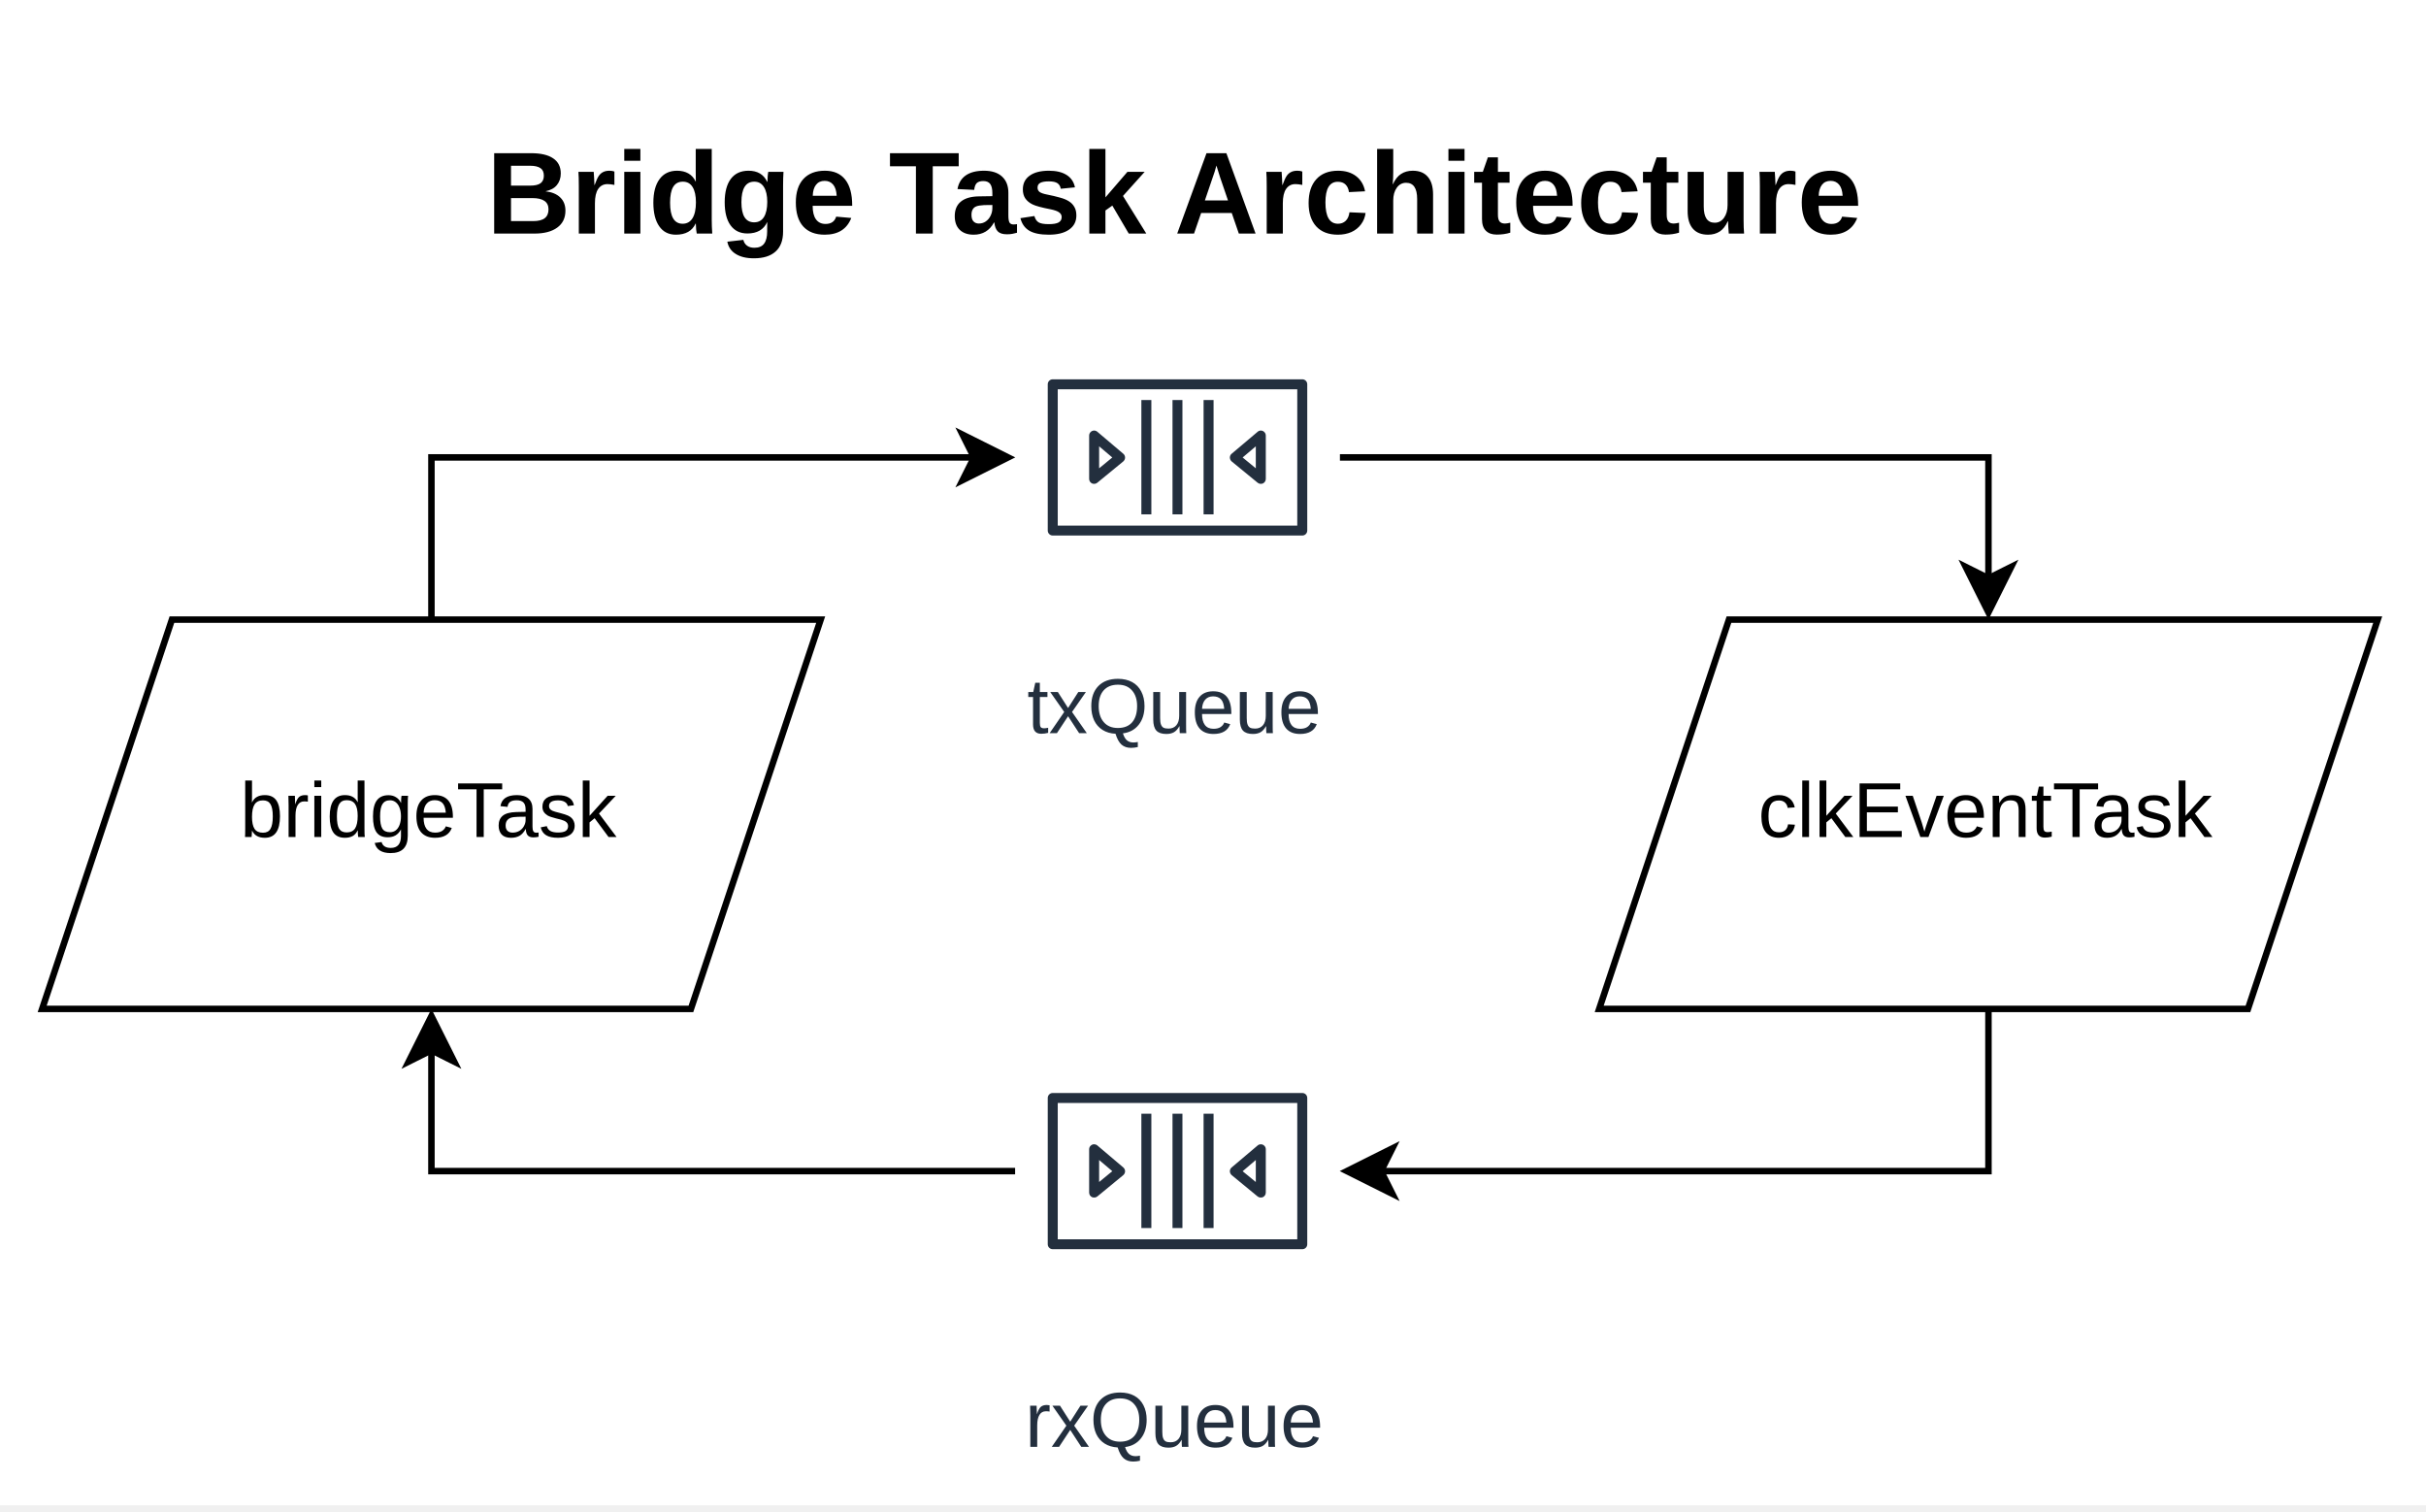
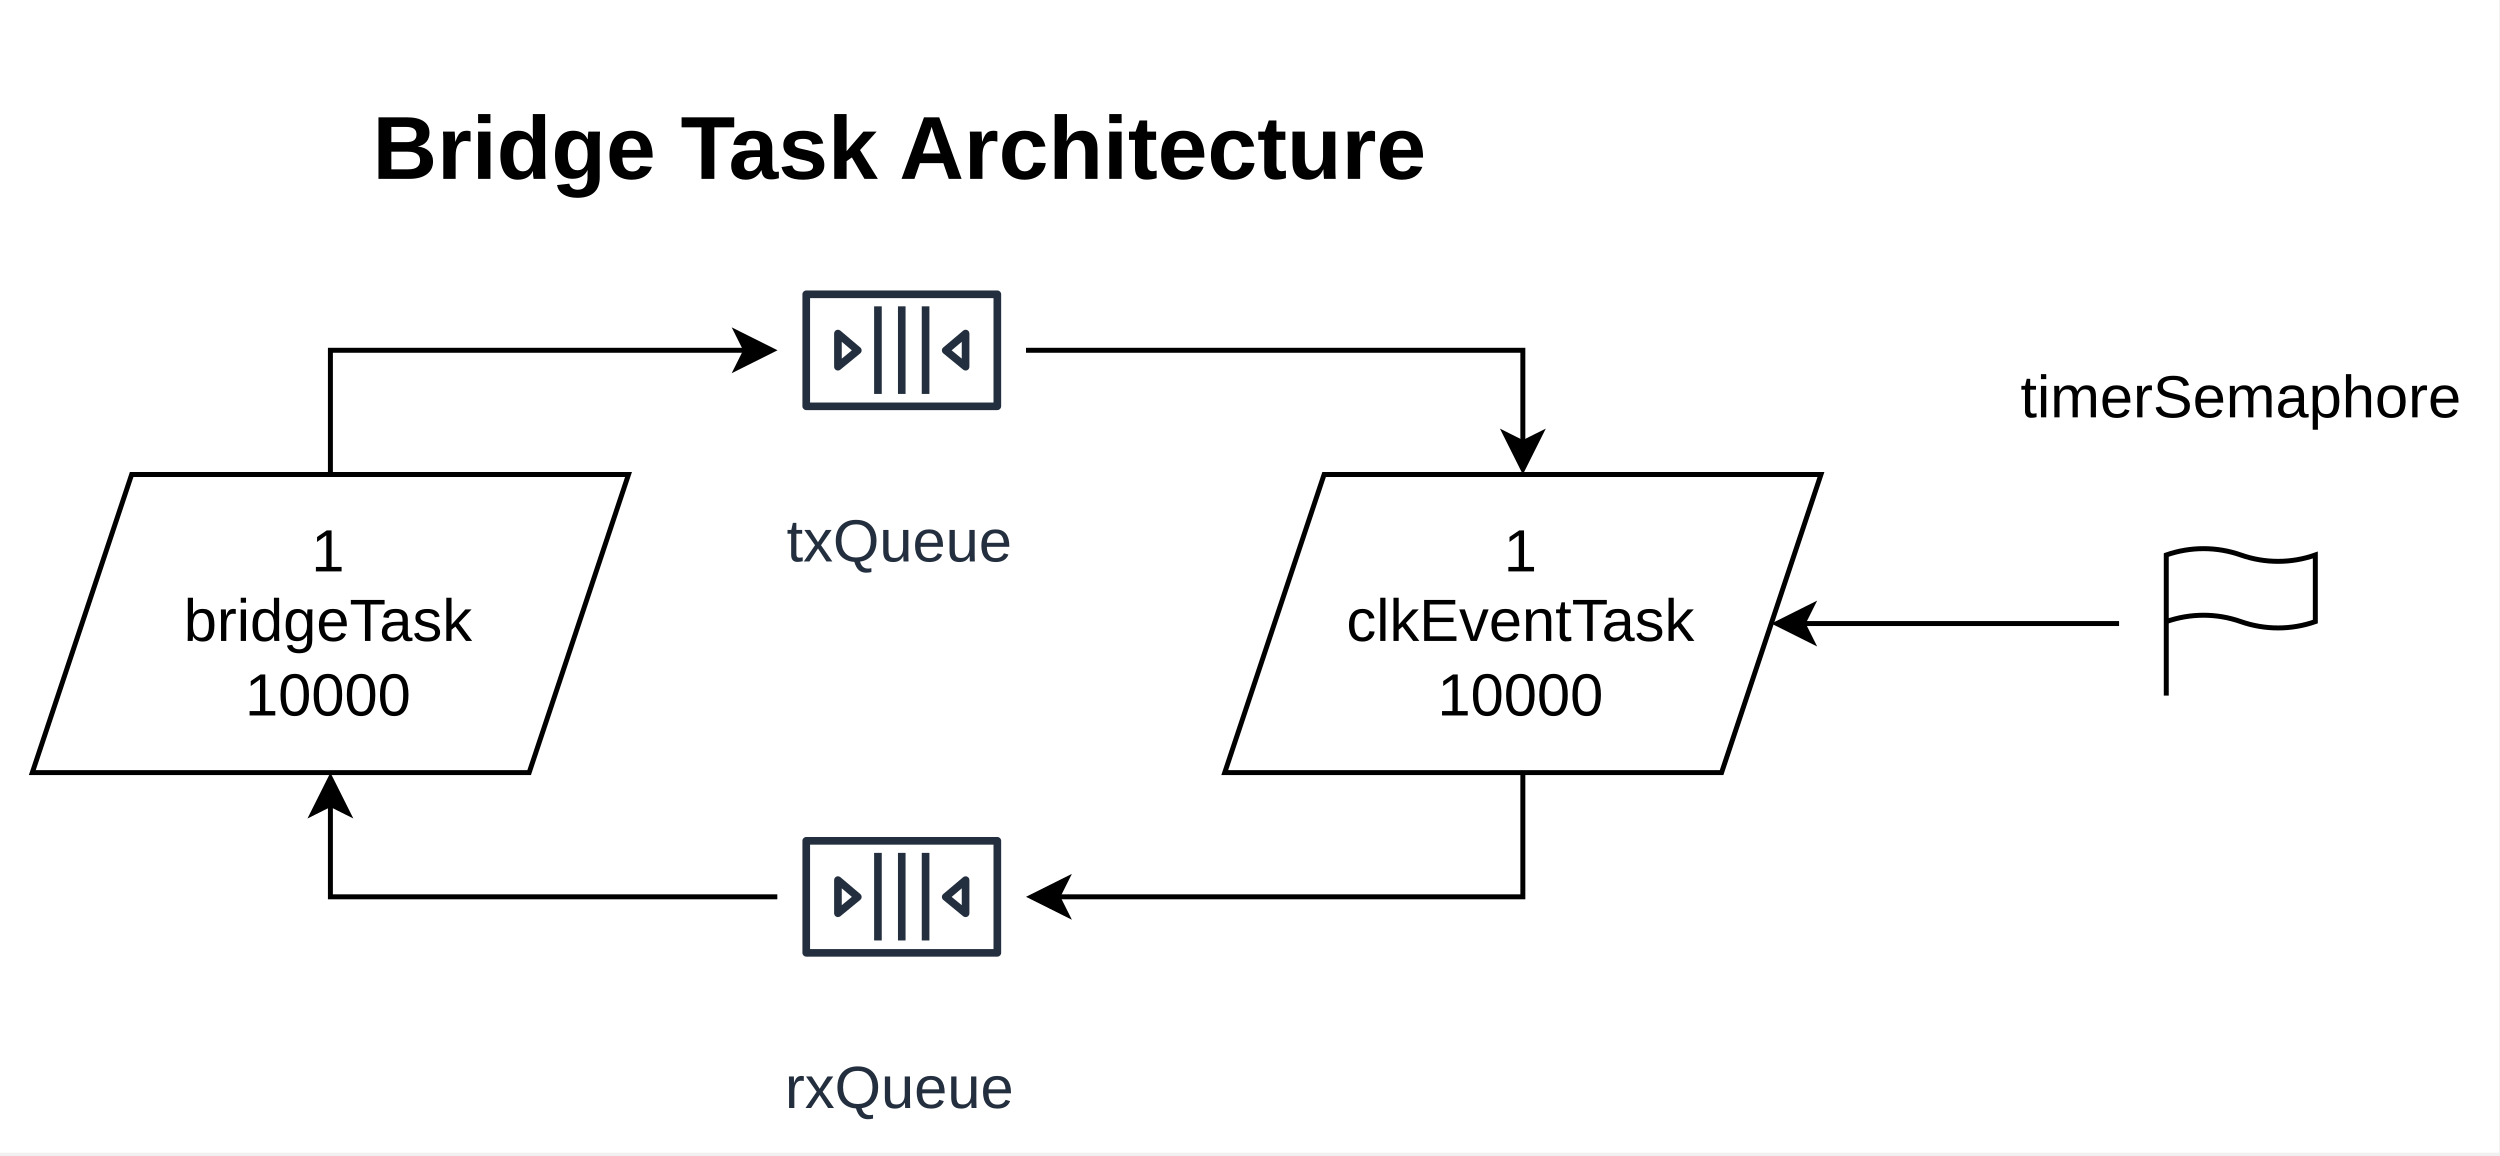
- <svg xmlns="http://www.w3.org/2000/svg" version="1.1" id="svg2" width="353.28" height="220.16" viewBox="0 0 353.28 220.16">
+ <svg xmlns="http://www.w3.org/2000/svg" version="1.1" id="svg2" width="476.16" height="220.16" viewBox="0 0 476.16 220.16">
  <defs id="defs6">
    <clipPath clipPathUnits="userSpaceOnUse" id="clipPath16">
-       <path d="M 0,0 H 1104.167 V 684.938 H 0 Z" clip-rule="evenodd" id="path14" />
+       <path d="M 0,0 H 1487.5 V 686.083 H 0 Z" clip-rule="evenodd" id="path14" />
    </clipPath>
    <clipPath clipPathUnits="userSpaceOnUse" id="clipPath28">
-       <path d="M 0,0 H 1104.167 V 684.938 H 0 Z" clip-rule="evenodd" id="path26" />
+       <path d="M 0,0 H 1487.5 V 686.083 H 0 Z" clip-rule="evenodd" id="path26" />
    </clipPath>
  </defs>
  <g id="g8" transform="matrix(0.32,0,0,0.32,0,2.1706665e-6)">
    <g id="g10">
      <g id="g12" clip-path="url(#clipPath16)">
-         <g id="g18" transform="scale(2.952317)">
-           <path d="M 0,0 H 374 V 233 H 0 Z" style="fill:#ffffff;fill-opacity:1;fill-rule:nonzero;stroke:none" id="path20" />
+         <g id="g18" transform="scale(2.957256)">
+           <path d="M 0,0 H 503 V 233 H 0 Z" style="fill:#ffffff;fill-opacity:1;fill-rule:nonzero;stroke:none" id="path20" />
        </g>
      </g>
    </g>
    <g id="g22">
      <g id="g24" clip-path="url(#clipPath28)">
-         <g id="g30" transform="matrix(2.952317,0,0,2.952317,1.476159,1.476159)">
+         <g id="g30" transform="matrix(2.957256,0,0,2.957256,1.478628,1.478628)">
          <path d="M 6,155 26,95 h 100 l -20,60 z" style="fill:#ffffff;fill-opacity:1;fill-rule:nonzero;stroke:none" id="path32" />
          <path d="M 6,155 26,95 h 100 l -20,60 z" style="fill:none;stroke:#000000;stroke-width:1;stroke-linecap:butt;stroke-linejoin:miter;stroke-miterlimit:10;stroke-dasharray:none;stroke-opacity:1" id="path34" />
        </g>
-         <g id="g36" transform="scale(2.952347)">
-           <text xml:space="preserve" transform="translate(36.98438,129)" style="font-variant:normal;font-weight:normal;font-size:12px;font-family:'Liberation Sans';-inkscape-font-specification:LiberationSans;writing-mode:lr-tb;fill:#000000;fill-opacity:1;fill-rule:nonzero;stroke:none" id="text40">
-             <tspan x="0 6.674 10.67 13.336 20.01 26.684 33.357 39.357 46.031 52.031" y="0" id="tspan38">bridgeTask</tspan>
+         <g id="g36" transform="scale(2.957286)">
+           <text xml:space="preserve" transform="translate(62.65625,115)" style="font-variant:normal;font-weight:normal;font-size:12px;font-family:'Liberation Sans';-inkscape-font-specification:LiberationSans;writing-mode:lr-tb;fill:#000000;fill-opacity:1;fill-rule:nonzero;stroke:none" id="text40">
+             <tspan x="0" y="0" id="tspan38">1</tspan>
+           </text>
+           <text xml:space="preserve" transform="translate(36.98438,129)" style="font-variant:normal;font-weight:normal;font-size:12px;font-family:'Liberation Sans';-inkscape-font-specification:LiberationSans;writing-mode:lr-tb;fill:#000000;fill-opacity:1;fill-rule:nonzero;stroke:none" id="text44">
+             <tspan x="0 6.674 10.67 13.336 20.01 26.684 33.357 39.357 46.031 52.031" y="0" id="tspan42">bridgeTask</tspan>
+           </text>
+           <text xml:space="preserve" transform="translate(49.3125,144)" style="font-variant:normal;font-weight:normal;font-size:12px;font-family:'Liberation Sans';-inkscape-font-specification:LiberationSans;writing-mode:lr-tb;fill:#000000;fill-opacity:1;fill-rule:nonzero;stroke:none" id="text48">
+             <tspan x="0 6.674 13.348 20.021 26.695" y="0" id="tspan46">10000</tspan>
          </text>
        </g>
-         <g id="g42" transform="matrix(2.952317,0,0,2.952317,1.476159,1.476159)">
-           <path d="m 246,155 20,-60 h 100 l -20,60 z" style="fill:#ffffff;fill-opacity:1;fill-rule:nonzero;stroke:none" id="path44" />
-           <path d="m 246,155 20,-60 h 100 l -20,60 z" style="fill:none;stroke:#000000;stroke-width:1;stroke-linecap:butt;stroke-linejoin:miter;stroke-miterlimit:10;stroke-dasharray:none;stroke-opacity:1" id="path46" />
+         <g id="g50" transform="matrix(2.957256,0,0,2.957256,1.478628,1.478628)">
+           <path d="m 246,155 20,-60 h 100 l -20,60 z" style="fill:#ffffff;fill-opacity:1;fill-rule:nonzero;stroke:none" id="path52" />
+           <path d="m 246,155 20,-60 h 100 l -20,60 z" style="fill:none;stroke:#000000;stroke-width:1;stroke-linecap:butt;stroke-linejoin:miter;stroke-miterlimit:10;stroke-dasharray:none;stroke-opacity:1" id="path54" />
        </g>
-         <g id="g48" transform="scale(2.952347)">
-           <text xml:space="preserve" transform="translate(270.9844,129)" style="font-variant:normal;font-weight:normal;font-size:12px;font-family:'Liberation Sans';-inkscape-font-specification:LiberationSans;writing-mode:lr-tb;fill:#000000;fill-opacity:1;fill-rule:nonzero;stroke:none" id="text52">
-             <tspan x="0 6 8.666 14.666 22.67 28.67 35.344 42.018 45.352 51.352 58.025 64.025" y="0" id="tspan50">clkEventTask</tspan>
+         <g id="g56" transform="scale(2.957286)">
+           <text xml:space="preserve" transform="translate(302.6562,115)" style="font-variant:normal;font-weight:normal;font-size:12px;font-family:'Liberation Sans';-inkscape-font-specification:LiberationSans;writing-mode:lr-tb;fill:#000000;fill-opacity:1;fill-rule:nonzero;stroke:none" id="text60">
+             <tspan x="0" y="0" id="tspan58">1</tspan>
+           </text>
+           <text xml:space="preserve" transform="translate(270.9844,129)" style="font-variant:normal;font-weight:normal;font-size:12px;font-family:'Liberation Sans';-inkscape-font-specification:LiberationSans;writing-mode:lr-tb;fill:#000000;fill-opacity:1;fill-rule:nonzero;stroke:none" id="text64">
+             <tspan x="0 6 8.666 14.666 22.67 28.67 35.344 42.018 45.352 51.352 58.025 64.025" y="0" id="tspan62">clkEventTask</tspan>
+           </text>
+           <text xml:space="preserve" transform="translate(289.3125,144)" style="font-variant:normal;font-weight:normal;font-size:12px;font-family:'Liberation Sans';-inkscape-font-specification:LiberationSans;writing-mode:lr-tb;fill:#000000;fill-opacity:1;fill-rule:nonzero;stroke:none" id="text68">
+             <tspan x="0 6.674 13.348 20.021 26.695" y="0" id="tspan66">10000</tspan>
          </text>
        </g>
-         <g id="g54" transform="matrix(2.952317,0,0,2.952317,1.476159,1.476159)">
-           <path d="M 206,70 H 306 V 88.63" style="fill:none;stroke:#000000;stroke-width:1;stroke-linecap:butt;stroke-linejoin:miter;stroke-miterlimit:10;stroke-dasharray:none;stroke-opacity:1" id="path56" />
-           <path d="m 306,93.88 -3.5,-7 3.5,1.75 3.5,-1.75 z" style="fill:#000000;fill-opacity:1;fill-rule:nonzero;stroke:none" id="path58" />
-           <path d="m 306,93.88 -3.5,-7 3.5,1.75 3.5,-1.75 z" style="fill:none;stroke:#000000;stroke-width:1;stroke-linecap:butt;stroke-linejoin:miter;stroke-miterlimit:10;stroke-dasharray:none;stroke-opacity:1" id="path60" />
-           <path d="m 156,45 h 50 v 50 h -50 z" style="fill:#ffffff;fill-opacity:1;fill-rule:nonzero;stroke:none" id="path62" />
-           <path d="m 161.77,57.96 c -0.42,0 -0.77,0.34 -0.77,0.77 v 22.54 c 0,0.43 0.35,0.77 0.77,0.77 h 38.46 c 0.43,0 0.77,-0.34 0.77,-0.77 L 201,58.73 c 0,-0.43 -0.34,-0.77 -0.77,-0.77 z M 162.54,59.5 h 36.92 v 21.01 h -36.92 z m 12.89,1.66 V 78.78 H 176.97 V 61.16 Z m 4.8,0 v 17.62 h 1.53 V 61.16 Z m 4.79,0 v 17.62 h 1.54 V 61.16 Z m -16.87,4.7 c -0.2,0 -0.4,0.08 -0.54,0.23 -0.15,0.14 -0.23,0.34 -0.23,0.54 v 6.68 c 0,0.3 0.17,0.57 0.44,0.7 0.27,0.12 0.59,0.08 0.82,-0.11 l 4,-3.28 c 0.17,-0.15 0.28,-0.36 0.28,-0.59 0,-0.23 -0.1,-0.45 -0.27,-0.59 l -4,-3.39 c -0.14,-0.12 -0.32,-0.19 -0.5,-0.19 z m 25.69,0 c -0.18,0 -0.36,0.07 -0.49,0.19 L 189.34,69.44 c -0.17,0.14 -0.27,0.36 -0.27,0.59 0.01,0.23 0.11,0.44 0.28,0.59 l 4,3.28 c 0.23,0.19 0.55,0.23 0.82,0.11 0.27,-0.13 0.44,-0.4 0.44,-0.7 v -6.68 c 0,-0.2 -0.08,-0.4 -0.23,-0.54 -0.14,-0.15 -0.34,-0.23 -0.54,-0.23 z m -24.92,2.43 2.03,1.72 -2.03,1.67 z m 24.15,0 V 71.68 l -2.03,-1.67 z" style="fill:#232f3e;fill-opacity:1;fill-rule:nonzero;stroke:none" id="path64" />
+         <g id="g70" transform="matrix(2.957256,0,0,2.957256,1.478628,1.478628)">
+           <path d="M 206,70 H 306 V 88.63" style="fill:none;stroke:#000000;stroke-width:1;stroke-linecap:butt;stroke-linejoin:miter;stroke-miterlimit:10;stroke-dasharray:none;stroke-opacity:1" id="path72" />
+           <path d="m 306,93.88 -3.5,-7 3.5,1.75 3.5,-1.75 z" style="fill:#000000;fill-opacity:1;fill-rule:nonzero;stroke:none" id="path74" />
+           <path d="m 306,93.88 -3.5,-7 3.5,1.75 3.5,-1.75 z" style="fill:none;stroke:#000000;stroke-width:1;stroke-linecap:butt;stroke-linejoin:miter;stroke-miterlimit:10;stroke-dasharray:none;stroke-opacity:1" id="path76" />
+           <path d="m 156,45 h 50 v 50 h -50 z" style="fill:#ffffff;fill-opacity:1;fill-rule:nonzero;stroke:none" id="path78" />
+           <path d="m 161.77,57.96 c -0.42,0 -0.77,0.34 -0.77,0.77 v 22.54 c 0,0.43 0.35,0.77 0.77,0.77 h 38.46 c 0.43,0 0.77,-0.34 0.77,-0.77 L 201,58.73 c 0,-0.43 -0.34,-0.77 -0.77,-0.77 z M 162.54,59.5 h 36.92 v 21.01 h -36.92 z m 12.89,1.66 V 78.78 H 176.97 V 61.16 Z m 4.8,0 v 17.62 h 1.53 V 61.16 Z m 4.79,0 v 17.62 h 1.54 V 61.16 Z m -16.87,4.7 c -0.2,0 -0.4,0.08 -0.54,0.23 -0.15,0.14 -0.23,0.34 -0.23,0.54 v 6.68 c 0,0.3 0.17,0.57 0.44,0.7 0.27,0.12 0.59,0.08 0.82,-0.11 l 4,-3.28 c 0.17,-0.15 0.28,-0.36 0.28,-0.59 0,-0.23 -0.1,-0.45 -0.27,-0.59 l -4,-3.39 c -0.14,-0.12 -0.32,-0.19 -0.5,-0.19 z m 25.69,0 c -0.18,0 -0.36,0.07 -0.49,0.19 L 189.34,69.44 c -0.17,0.14 -0.27,0.36 -0.27,0.59 0.01,0.23 0.11,0.44 0.28,0.59 l 4,3.28 c 0.23,0.19 0.55,0.23 0.82,0.11 0.27,-0.13 0.44,-0.4 0.44,-0.7 v -6.68 c 0,-0.2 -0.08,-0.4 -0.23,-0.54 -0.14,-0.15 -0.34,-0.23 -0.54,-0.23 z m -24.92,2.43 2.03,1.72 -2.03,1.67 z m 24.15,0 V 71.68 l -2.03,-1.67 z" style="fill:#232f3e;fill-opacity:1;fill-rule:nonzero;stroke:none" id="path80" />
        </g>
-         <g id="g66" transform="scale(2.952317)">
-           <text xml:space="preserve" transform="translate(158.3125,113)" style="font-variant:normal;font-weight:normal;font-size:12px;font-family:'Liberation Sans';-inkscape-font-specification:LiberationSans;writing-mode:lr-tb;fill:#232f3e;fill-opacity:1;fill-rule:nonzero;stroke:none" id="text70">
-             <tspan x="0 3.334 9.334 18.668 25.342 32.016 38.689" y="0" id="tspan68">txQueue</tspan>
+         <g id="g82" transform="scale(2.957256)">
+           <text xml:space="preserve" transform="translate(158.3125,113)" style="font-variant:normal;font-weight:normal;font-size:12px;font-family:'Liberation Sans';-inkscape-font-specification:LiberationSans;writing-mode:lr-tb;fill:#232f3e;fill-opacity:1;fill-rule:nonzero;stroke:none" id="text86">
+             <tspan x="0 3.334 9.334 18.668 25.342 32.016 38.689" y="0" id="tspan84">txQueue</tspan>
          </text>
        </g>
-         <g id="g72" transform="matrix(2.952317,0,0,2.952317,1.476159,1.476159)">
-           <path d="M 66,95 V 70 h 83.63" style="fill:none;stroke:#000000;stroke-width:1;stroke-linecap:butt;stroke-linejoin:miter;stroke-miterlimit:10;stroke-dasharray:none;stroke-opacity:1" id="path74" />
-           <path d="m 154.88,70 -7,3.5 1.75,-3.5 -1.75,-3.5 z" style="fill:#000000;fill-opacity:1;fill-rule:nonzero;stroke:none" id="path76" />
-           <path d="m 154.88,70 -7,3.5 1.75,-3.5 -1.75,-3.5 z" style="fill:none;stroke:#000000;stroke-width:1;stroke-linecap:butt;stroke-linejoin:miter;stroke-miterlimit:10;stroke-dasharray:none;stroke-opacity:1" id="path78" />
-           <path d="M 156,180 H 66 v -18.63" style="fill:none;stroke:#000000;stroke-width:1;stroke-linecap:butt;stroke-linejoin:miter;stroke-miterlimit:10;stroke-dasharray:none;stroke-opacity:1" id="path80" />
-           <path d="m 66,156.12 3.5,7 -3.5,-1.75 -3.5,1.75 z" style="fill:#000000;fill-opacity:1;fill-rule:nonzero;stroke:none" id="path82" />
-           <path d="m 66,156.12 3.5,7 -3.5,-1.75 -3.5,1.75 z" style="fill:none;stroke:#000000;stroke-width:1;stroke-linecap:butt;stroke-linejoin:miter;stroke-miterlimit:10;stroke-dasharray:none;stroke-opacity:1" id="path84" />
-           <path d="m 156,155 h 50 v 50 h -50 z" style="fill:#ffffff;fill-opacity:1;fill-rule:nonzero;stroke:none" id="path86" />
-           <path d="m 161.77,167.96 c -0.42,0 -0.77,0.34 -0.77,0.77 v 22.55 c 0,0.42 0.35,0.76 0.77,0.76 h 38.46 c 0.43,0 0.77,-0.34 0.77,-0.76 v -22.55 c 0,-0.43 -0.34,-0.77 -0.77,-0.77 z m 0.77,1.54 h 36.92 v 21.01 h -36.92 z m 12.89,1.66 v 17.62 H 176.97 v -17.62 z m 4.8,0 v 17.62 h 1.53 v -17.62 z m 4.79,0 v 17.62 h 1.54 v -17.62 z m -16.87,4.7 c -0.2,0 -0.4,0.09 -0.54,0.23 -0.15,0.14 -0.23,0.34 -0.23,0.54 v 6.68 c 0,0.3 0.17,0.57 0.44,0.7 0.27,0.12 0.59,0.08 0.82,-0.1 l 4,-3.29 c 0.17,-0.15 0.28,-0.36 0.28,-0.59 0,-0.23 -0.1,-0.44 -0.27,-0.59 l -4,-3.39 c -0.14,-0.12 -0.32,-0.18 -0.5,-0.18 v -0.01 z m 25.69,0.01 c -0.18,0 -0.36,0.06 -0.49,0.18 l -4.01,3.39 c -0.17,0.15 -0.27,0.36 -0.27,0.59 0.01,0.23 0.11,0.44 0.28,0.59 l 4,3.29 c 0.23,0.18 0.55,0.22 0.82,0.1 0.27,-0.13 0.44,-0.4 0.44,-0.7 v -6.68 c 0,-0.2 -0.08,-0.4 -0.23,-0.54 -0.14,-0.14 -0.34,-0.23 -0.54,-0.22 z m -24.92,2.42 2.03,1.72 -2.03,1.67 z m 24.15,0 v 3.39 L 191.04,180.02 Z" style="fill:#232f3e;fill-opacity:1;fill-rule:nonzero;stroke:none" id="path88" />
+         <g id="g88" transform="matrix(2.957256,0,0,2.957256,1.478628,1.478628)">
+           <path d="M 66,95 V 70 h 83.63" style="fill:none;stroke:#000000;stroke-width:1;stroke-linecap:butt;stroke-linejoin:miter;stroke-miterlimit:10;stroke-dasharray:none;stroke-opacity:1" id="path90" />
+           <path d="m 154.88,70 -7,3.5 1.75,-3.5 -1.75,-3.5 z" style="fill:#000000;fill-opacity:1;fill-rule:nonzero;stroke:none" id="path92" />
+           <path d="m 154.88,70 -7,3.5 1.75,-3.5 -1.75,-3.5 z" style="fill:none;stroke:#000000;stroke-width:1;stroke-linecap:butt;stroke-linejoin:miter;stroke-miterlimit:10;stroke-dasharray:none;stroke-opacity:1" id="path94" />
+           <path d="M 156,180 H 66 v -18.63" style="fill:none;stroke:#000000;stroke-width:1;stroke-linecap:butt;stroke-linejoin:miter;stroke-miterlimit:10;stroke-dasharray:none;stroke-opacity:1" id="path96" />
+           <path d="m 66,156.12 3.5,7 -3.5,-1.75 -3.5,1.75 z" style="fill:#000000;fill-opacity:1;fill-rule:nonzero;stroke:none" id="path98" />
+           <path d="m 66,156.12 3.5,7 -3.5,-1.75 -3.5,1.75 z" style="fill:none;stroke:#000000;stroke-width:1;stroke-linecap:butt;stroke-linejoin:miter;stroke-miterlimit:10;stroke-dasharray:none;stroke-opacity:1" id="path100" />
+           <path d="m 156,155 h 50 v 50 h -50 z" style="fill:#ffffff;fill-opacity:1;fill-rule:nonzero;stroke:none" id="path102" />
+           <path d="m 161.77,167.96 c -0.42,0 -0.77,0.34 -0.77,0.77 v 22.55 c 0,0.42 0.35,0.76 0.77,0.76 h 38.46 c 0.43,0 0.77,-0.34 0.77,-0.76 v -22.55 c 0,-0.43 -0.34,-0.77 -0.77,-0.77 z m 0.77,1.54 h 36.92 v 21.01 h -36.92 z m 12.89,1.66 v 17.62 H 176.97 v -17.62 z m 4.8,0 v 17.62 h 1.53 v -17.62 z m 4.79,0 v 17.62 h 1.54 v -17.62 z m -16.87,4.7 c -0.2,0 -0.4,0.09 -0.54,0.23 -0.15,0.14 -0.23,0.34 -0.23,0.54 v 6.68 c 0,0.3 0.17,0.57 0.44,0.7 0.27,0.12 0.59,0.08 0.82,-0.1 l 4,-3.29 c 0.17,-0.15 0.28,-0.36 0.28,-0.59 0,-0.23 -0.1,-0.44 -0.27,-0.59 l -4,-3.39 c -0.14,-0.12 -0.32,-0.18 -0.5,-0.18 v -0.01 z m 25.69,0.01 c -0.18,0 -0.36,0.06 -0.49,0.18 l -4.01,3.39 c -0.17,0.15 -0.27,0.36 -0.27,0.59 0.01,0.23 0.11,0.44 0.28,0.59 l 4,3.29 c 0.23,0.18 0.55,0.22 0.82,0.1 0.27,-0.13 0.44,-0.4 0.44,-0.7 v -6.68 c 0,-0.2 -0.08,-0.4 -0.23,-0.54 -0.14,-0.14 -0.34,-0.23 -0.54,-0.22 z m -24.92,2.42 2.03,1.72 -2.03,1.67 z m 24.15,0 v 3.39 L 191.04,180.02 Z" style="fill:#232f3e;fill-opacity:1;fill-rule:nonzero;stroke:none" id="path104" />
        </g>
-         <g id="g90" transform="scale(2.952317)">
-           <text xml:space="preserve" transform="translate(157.9844,223)" style="font-variant:normal;font-weight:normal;font-size:12px;font-family:'Liberation Sans';-inkscape-font-specification:LiberationSans;writing-mode:lr-tb;fill:#232f3e;fill-opacity:1;fill-rule:nonzero;stroke:none" id="text94">
-             <tspan x="0 3.996 9.996 19.33 26.004 32.678 39.352" y="0" id="tspan92">rxQueue</tspan>
+         <g id="g106" transform="scale(2.957256)">
+           <text xml:space="preserve" transform="translate(157.9844,223)" style="font-variant:normal;font-weight:normal;font-size:12px;font-family:'Liberation Sans';-inkscape-font-specification:LiberationSans;writing-mode:lr-tb;fill:#232f3e;fill-opacity:1;fill-rule:nonzero;stroke:none" id="text110">
+             <tspan x="0 3.996 9.996 19.33 26.004 32.678 39.352" y="0" id="tspan108">rxQueue</tspan>
          </text>
        </g>
-         <g id="g96" transform="matrix(2.952317,0,0,2.952317,1.476159,1.476159)">
-           <path d="m 306,155 v 25 h -93.63" style="fill:none;stroke:#000000;stroke-width:1;stroke-linecap:butt;stroke-linejoin:miter;stroke-miterlimit:10;stroke-dasharray:none;stroke-opacity:1" id="path98" />
-           <path d="m 207.12,180 7,-3.5 -1.75,3.5 1.75,3.5 z" style="fill:#000000;fill-opacity:1;fill-rule:nonzero;stroke:none" id="path100" />
-           <path d="m 207.12,180 7,-3.5 -1.75,3.5 1.75,3.5 z" style="fill:none;stroke:#000000;stroke-width:1;stroke-linecap:butt;stroke-linejoin:miter;stroke-miterlimit:10;stroke-dasharray:none;stroke-opacity:1" id="path102" />
+         <g id="g112" transform="matrix(2.957256,0,0,2.957256,1.478628,1.478628)">
+           <path d="m 306,155 v 25 h -93.63" style="fill:none;stroke:#000000;stroke-width:1;stroke-linecap:butt;stroke-linejoin:miter;stroke-miterlimit:10;stroke-dasharray:none;stroke-opacity:1" id="path114" />
+           <path d="m 207.12,180 7,-3.5 -1.75,3.5 1.75,3.5 z" style="fill:#000000;fill-opacity:1;fill-rule:nonzero;stroke:none" id="path116" />
+           <path d="m 207.12,180 7,-3.5 -1.75,3.5 1.75,3.5 z" style="fill:none;stroke:#000000;stroke-width:1;stroke-linecap:butt;stroke-linejoin:miter;stroke-miterlimit:10;stroke-dasharray:none;stroke-opacity:1" id="path118" />
        </g>
-         <g id="g104" transform="scale(2.952347)">
-           <text xml:space="preserve" transform="translate(74.96875,36)" style="font-variant:normal;font-weight:bold;font-size:18px;font-family:'Liberation Sans';-inkscape-font-specification:LiberationSans-Bold;writing-mode:lr-tb;fill:#000000;fill-opacity:1;fill-rule:nonzero;stroke:none" id="text108">
-             <tspan x="0 12.999 20.004 25.005 36 46.995 57.006 62.007 71.666 81.677 91.688 101.698 106.031 119.03 126.035 136.046 147.041 152.042 158.036 168.047 178.058 184.052 195.047 202.052" y="0" id="tspan106">Bridge Task Architecture</tspan>
+         <g id="g120" transform="scale(2.957286)">
+           <text xml:space="preserve" transform="translate(74.96875,36)" style="font-variant:normal;font-weight:bold;font-size:18px;font-family:'Liberation Sans';-inkscape-font-specification:LiberationSans-Bold;writing-mode:lr-tb;fill:#000000;fill-opacity:1;fill-rule:nonzero;stroke:none" id="text124">
+             <tspan x="0 12.999 20.004 25.005 36 46.995 57.006 62.007 71.666 81.677 91.688 101.698 106.031 119.03 126.035 136.046 147.041 152.042 158.036 168.047 178.058 184.052 195.047 202.052" y="0" id="tspan122">Bridge Task Architecture</tspan>
+           </text>
+         </g>
+         <g id="g126" transform="scale(2.957256)">
+           <path d="m 436,111.7 c 4.86,-1.7 10.15,-1.7 15,0 4.86,1.71 10.15,1.71 15,0 v 13.41 c -4.85,1.7 -10.14,1.7 -15,0 -4.85,-1.71 -10.14,-1.71 -15,0 V 140 Z" style="fill:#ffffff;fill-opacity:1;fill-rule:nonzero;stroke:none" id="path128" />
+           <path d="m 436,111.7 c 4.86,-1.7 10.15,-1.7 15,0 4.86,1.71 10.15,1.71 15,0 v 13.41 c -4.85,1.7 -10.14,1.7 -15,0 -4.85,-1.71 -10.14,-1.71 -15,0 V 140 Z" style="fill:none;stroke:#000000;stroke-width:1;stroke-linecap:butt;stroke-linejoin:miter;stroke-miterlimit:10;stroke-dasharray:none;stroke-opacity:1" id="path130" />
+         </g>
+         <g id="g132" transform="matrix(2.957256,0,0,2.957256,1.478628,1.478628)">
+           <path d="M 426,125 H 362.37" style="fill:none;stroke:#000000;stroke-width:1;stroke-linecap:butt;stroke-linejoin:miter;stroke-miterlimit:10;stroke-dasharray:none;stroke-opacity:1" id="path134" />
+           <path d="m 357.12,125 7,-3.5 -1.75,3.5 1.75,3.5 z" style="fill:#000000;fill-opacity:1;fill-rule:nonzero;stroke:none" id="path136" />
+           <path d="m 357.12,125 7,-3.5 -1.75,3.5 1.75,3.5 z" style="fill:none;stroke:#000000;stroke-width:1;stroke-linecap:butt;stroke-linejoin:miter;stroke-miterlimit:10;stroke-dasharray:none;stroke-opacity:1" id="path138" />
+         </g>
+         <g id="g140" transform="scale(2.957286)">
+           <text xml:space="preserve" transform="translate(406.6406,84)" style="font-variant:normal;font-weight:normal;font-size:12px;font-family:'Liberation Sans';-inkscape-font-specification:LiberationSans;writing-mode:lr-tb;fill:#000000;fill-opacity:1;fill-rule:nonzero;stroke:none" id="text144">
+             <tspan x="0 3.334 6 15.996 22.67 26.666 34.67 41.344 51.34 58.014 64.688 71.361 78.035 82.031" y="0" id="tspan142">timerSemaphore</tspan>
          </text>
        </g>
      </g>
    </g>
  </g>
</svg>
